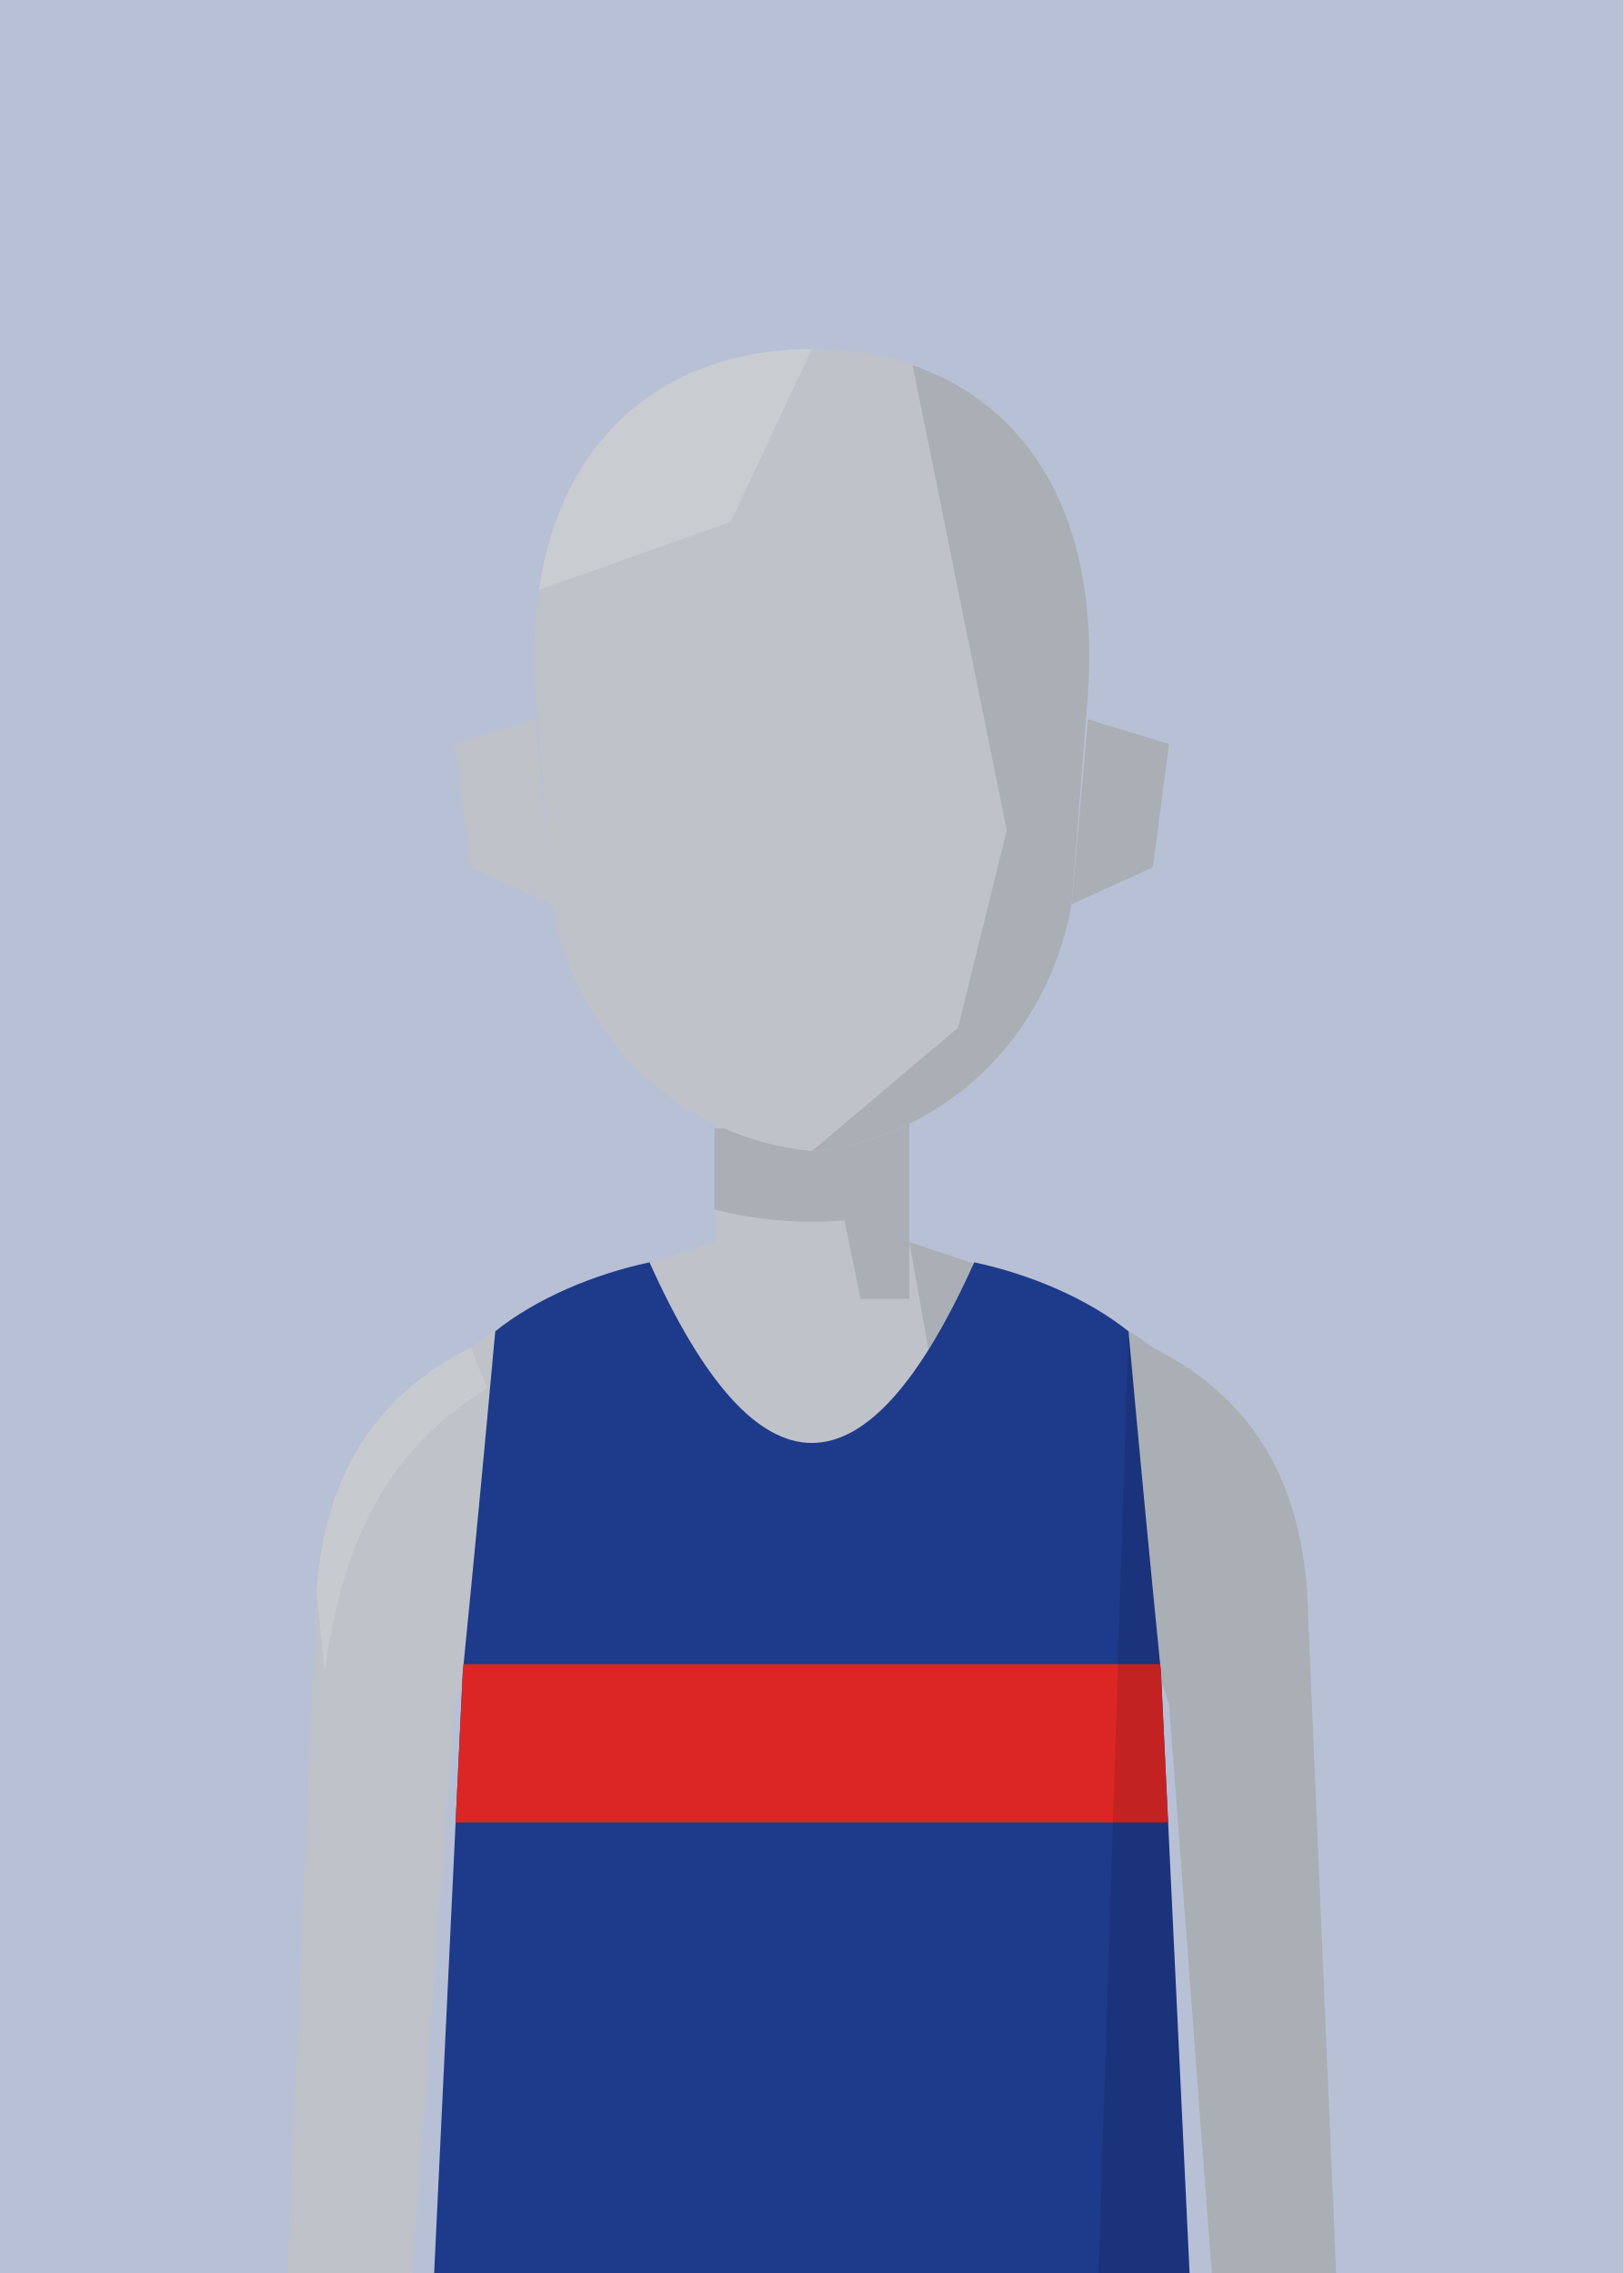
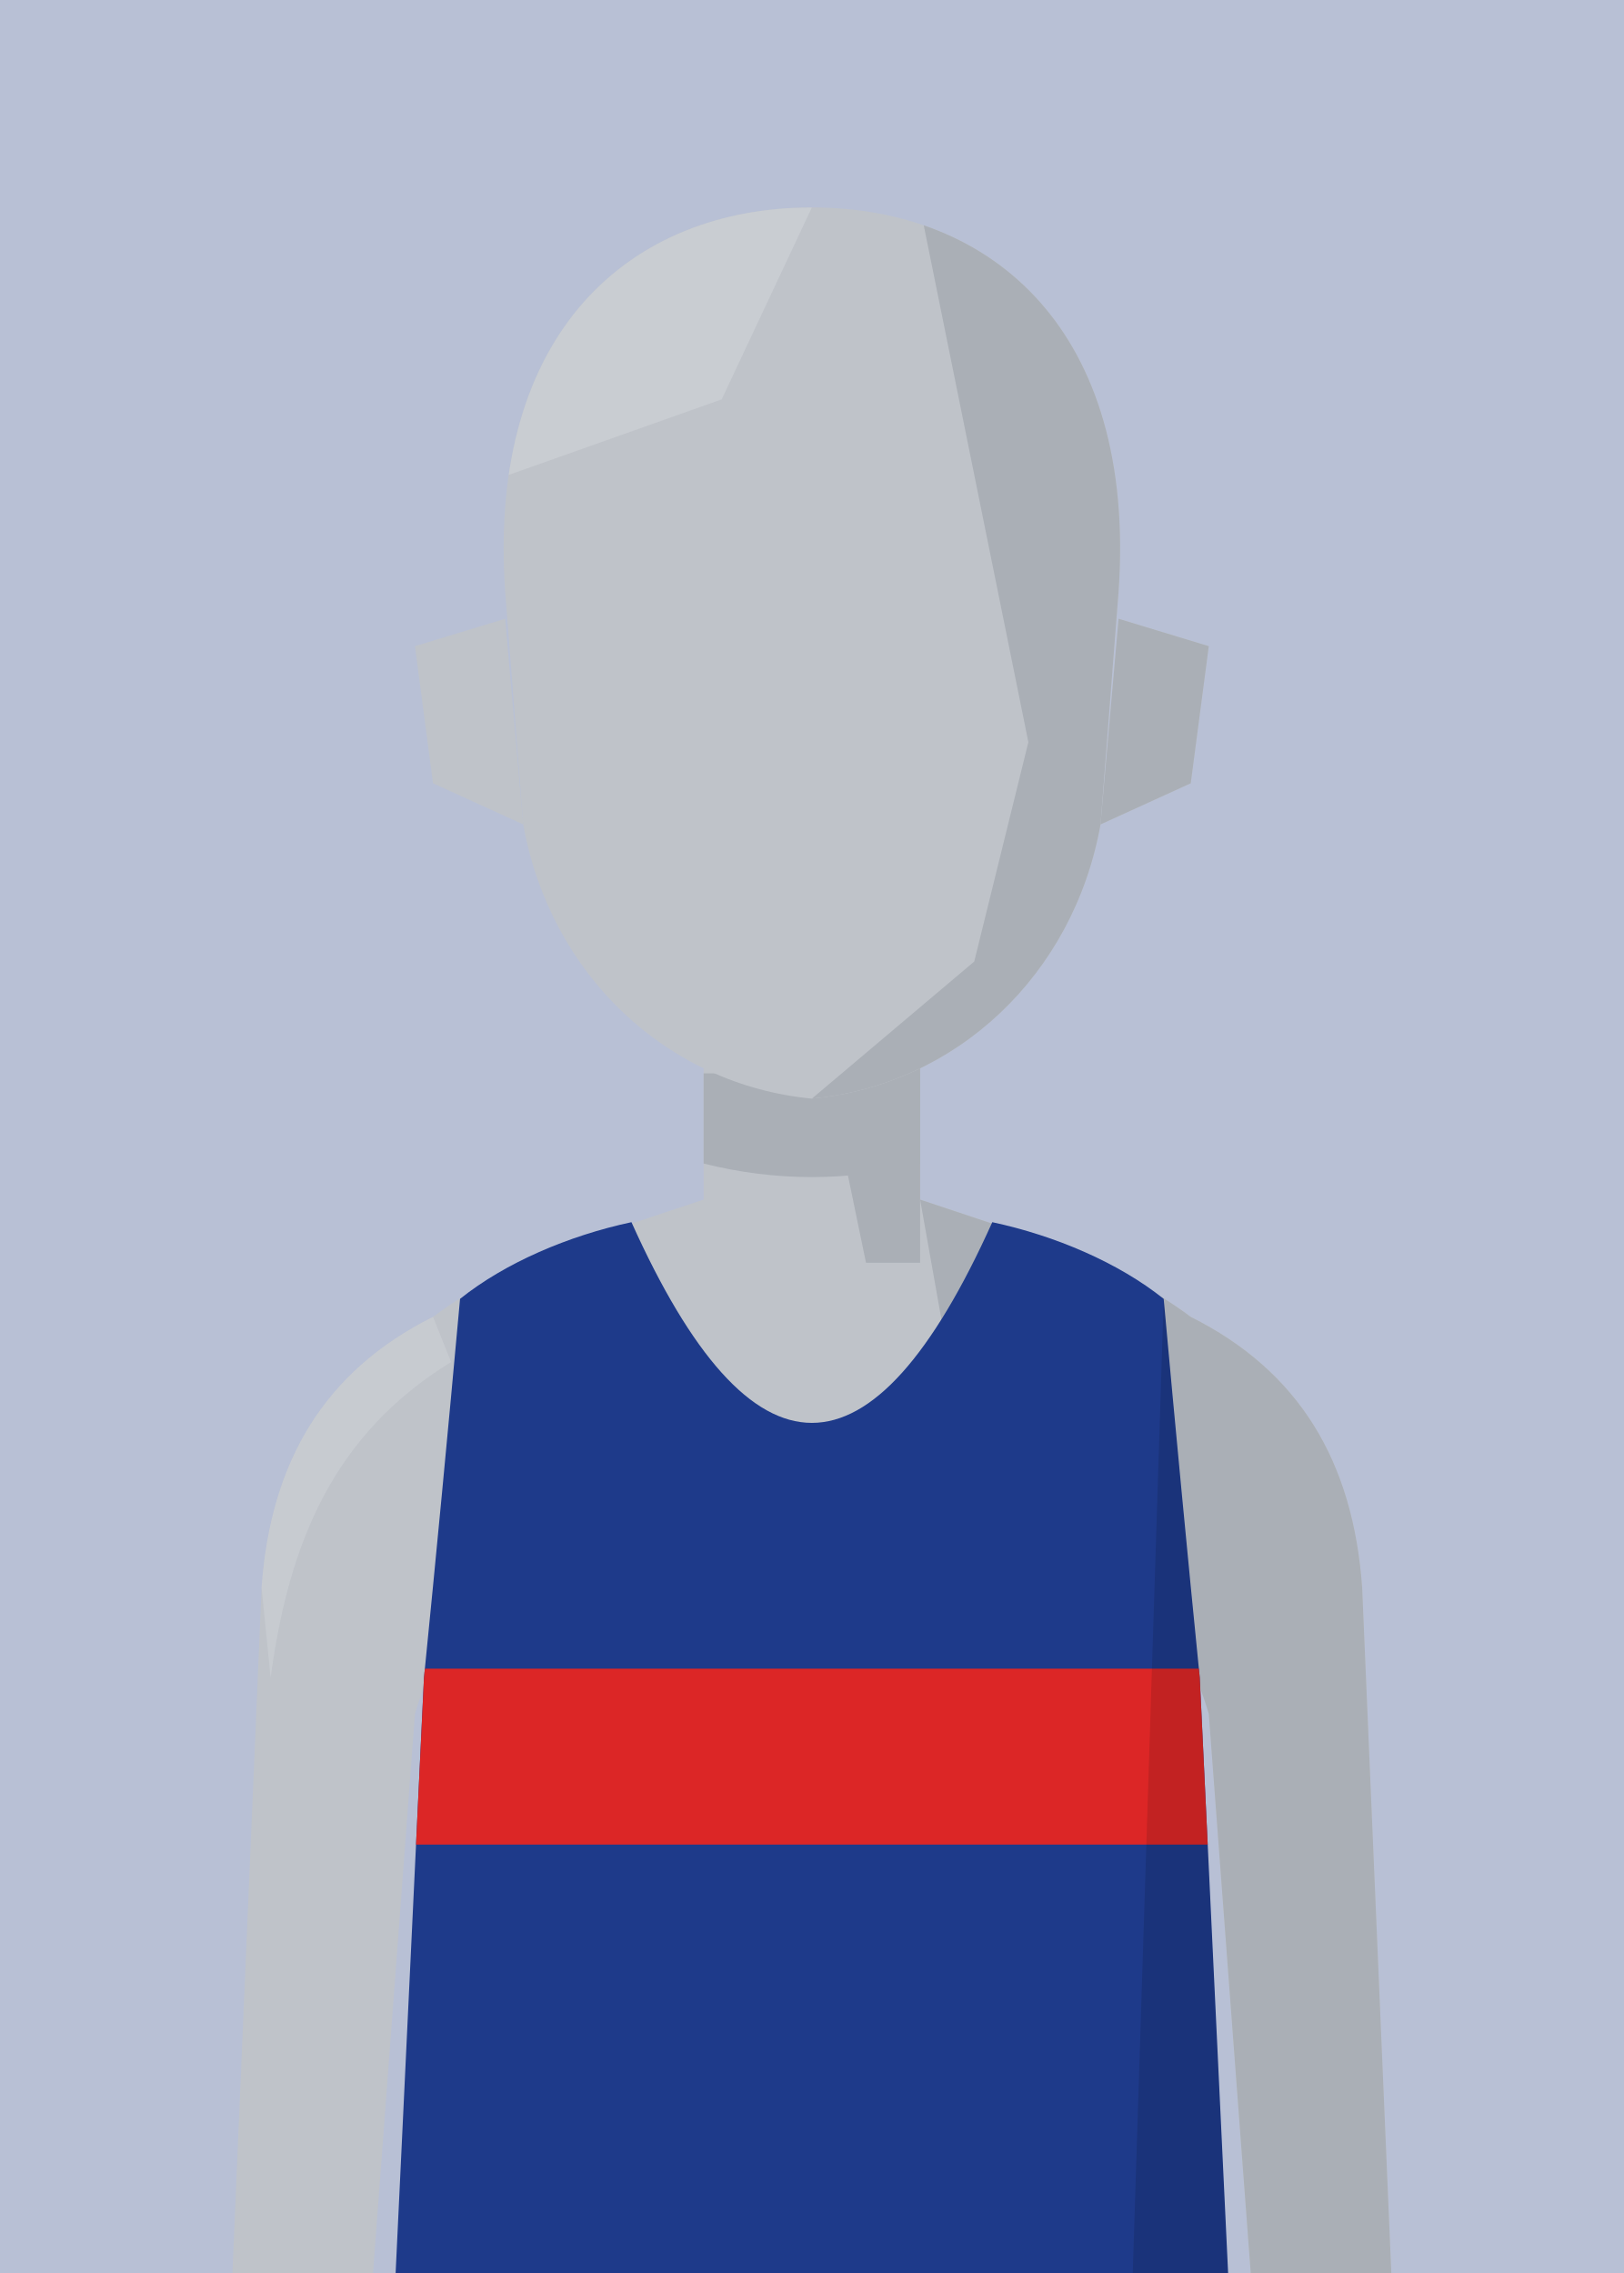
- <svg xmlns="http://www.w3.org/2000/svg" viewBox="0 0 200 280">
+ <svg xmlns="http://www.w3.org/2000/svg" viewBox="10 20 180 252">
  <defs>
    <clipPath id="vf">
      <path d="M53,330 L57,246 Q59,226 61,204 C66,200 73,197 80,195.5 Q100,240 120,195.5 C127,197 134,200 139,204 Q141,226 143,246 L147,330 Z" />
    </clipPath>
    <clipPath id="hf">
      <path d="M66,96 C64,58 80,40 100,40 C120,40 136,58 134,96 L132,130 C129,152 116,168 100,170 C84,168 71,152 68,130 Z" />
    </clipPath>
    <clipPath id="rf">
      <rect x="100" y="0" width="100" height="300" />
    </clipPath>
    <clipPath id="ef">
      <path d="M76,112 Q85,105 94,112 Q85,117 76,112 Z" />
      <path d="M106,112 Q115,105 124,112 Q115,117 106,112 Z" />
    </clipPath>
    <clipPath id="cf">
      <rect x="0" y="92" width="200" height="300" />
    </clipPath>
  </defs>
  <rect width="200" height="280" fill="#B8C0D5" />
  <g transform="translate(0,-40)">
    <rect x="88" y="171" width="24" height="37" fill="#BFC3C9" />
    <path d="M88,193 C76,197 66,200 58,206 C46,212 40,222 39,236 L35,330 L50,330 L56,250 Q59,240 64,238 L136,238 Q141,240 144,250 L150,330 L165,330 L161,236 C160,222 154,212 142,206 C134,200 124,197 112,193" fill="#BFC3C9" />
    <g fill="#AAAFB6">
      <path d="M112,193 C124,197 134,200 142,206 C154,212 160,222 161,236 L165,330 L150,330 L144,250 Q141,240 136,238 L120,238 Z" />
      <path d="M58,206 C46,212 40,222 39,236 L40,246 C42,231 47,219 60,211 Z" fill="#CDD1D6" opacity=".6" />
      <polygon points="100,171 112,171 112,200 106,200" />
      <path d="M88,179 L112,179 L112,189 Q100,192 88,189 Z" />
    </g>
    <g transform="translate(0,83) scale(1,0.76) translate(0,-40)">
      <g fill="#BFC3C9">
        <path d="M66,100 L56,104 L58,124 L68,130 Z" />
        <path d="M134,100 L144,104 L142,124 L132,130 Z" />
        <path d="M66,96 C64,58 80,40 100,40 C120,40 136,58 134,96 L132,130 C129,152 116,168 100,170 C84,168 71,152 68,130 Z" />
      </g>
      <path d="M134,100 L144,104 L142,124 L132,130 Z" fill="#AAAFB6" />
      <g clip-path="url(#hf)">
        <polygon points="112,40 140,40 140,180 100,180 100,170 118,150 124,118 120,92" fill="#AAAFB6" />
        <polygon points="60,40 100,40 90,68 60,82" fill="#CDD1D6" opacity=".7" />
      </g>
    </g>
    <g clip-path="url(#vf)">
      <path d="M53,330 L57,246 Q59,226 61,204 C66,200 73,197 80,195.5 Q100,240 120,195.5 C127,197 134,200 139,204 Q141,226 143,246 L147,330 Z" fill="#1e3a8a" />
      <g transform="matrix(6.2857 0 0 6.5 37.14 193)">
        <rect x="0" y="8" width="20" height="3" fill="#dc2626" />
      </g>
      <path d="M139,204 Q141,226 143,246 L147,330 L135,330 Z" fill="#000" opacity="0.12" />
    </g>
  </g>
</svg>
